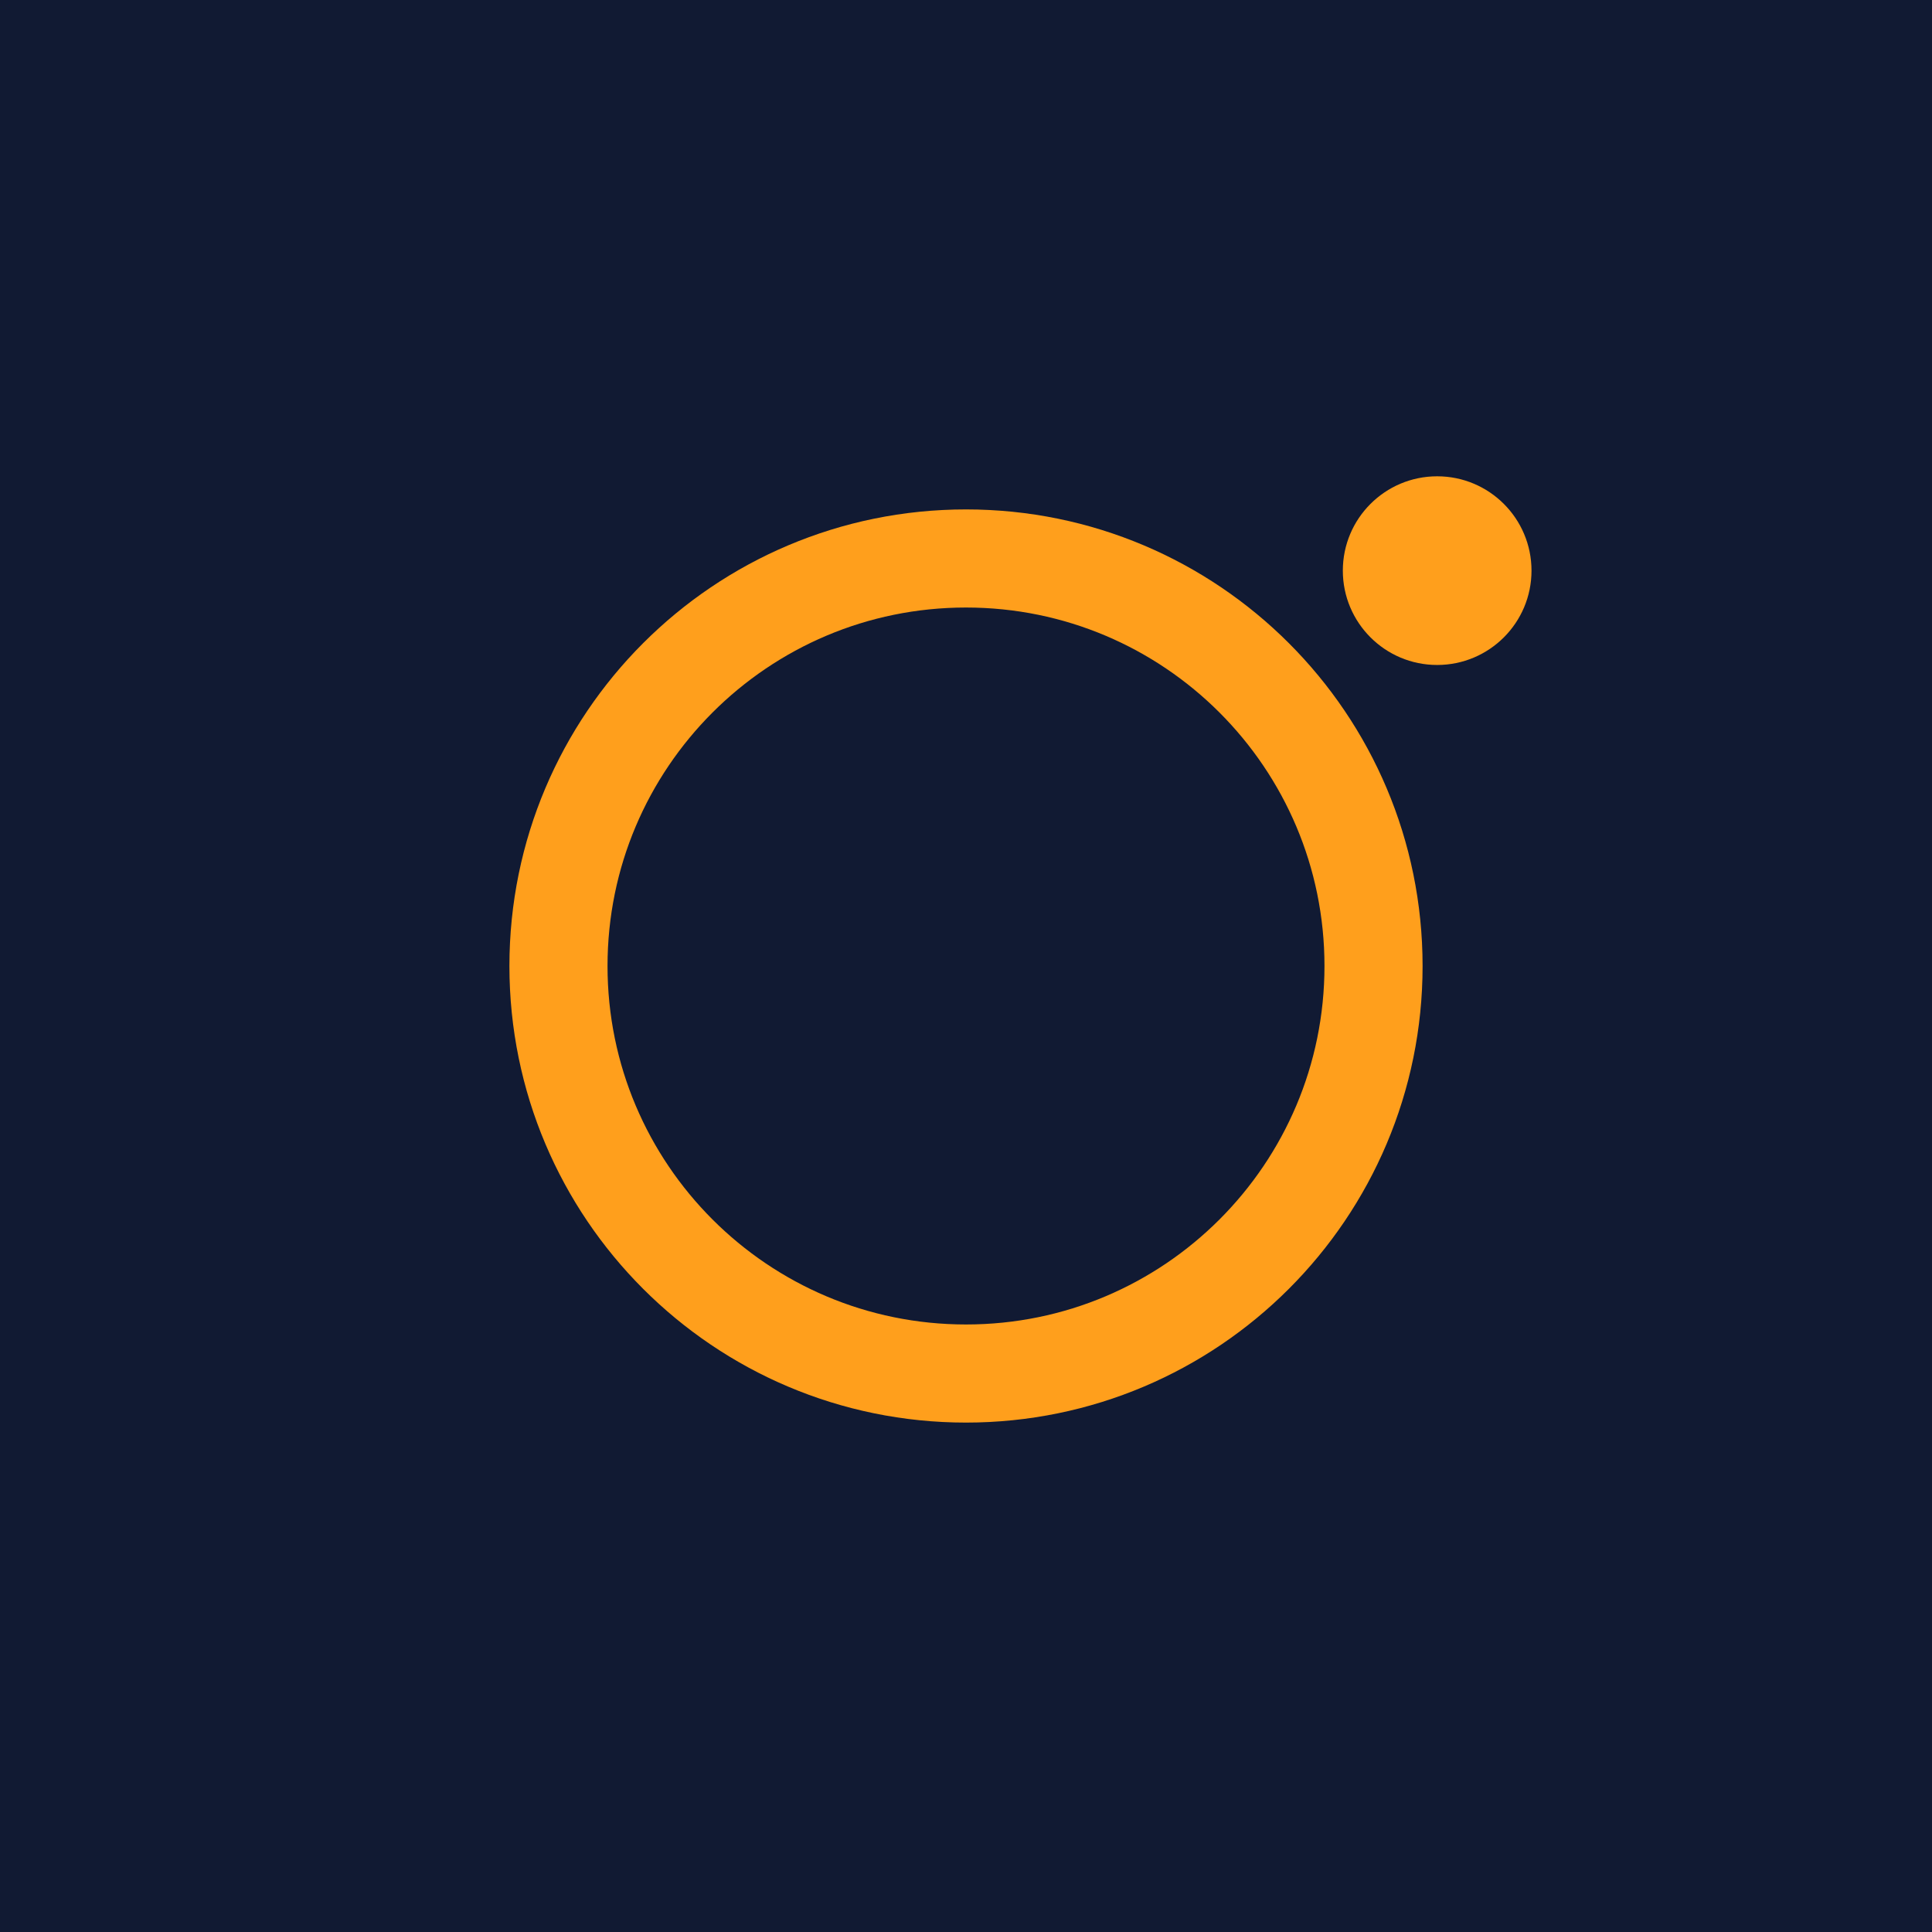
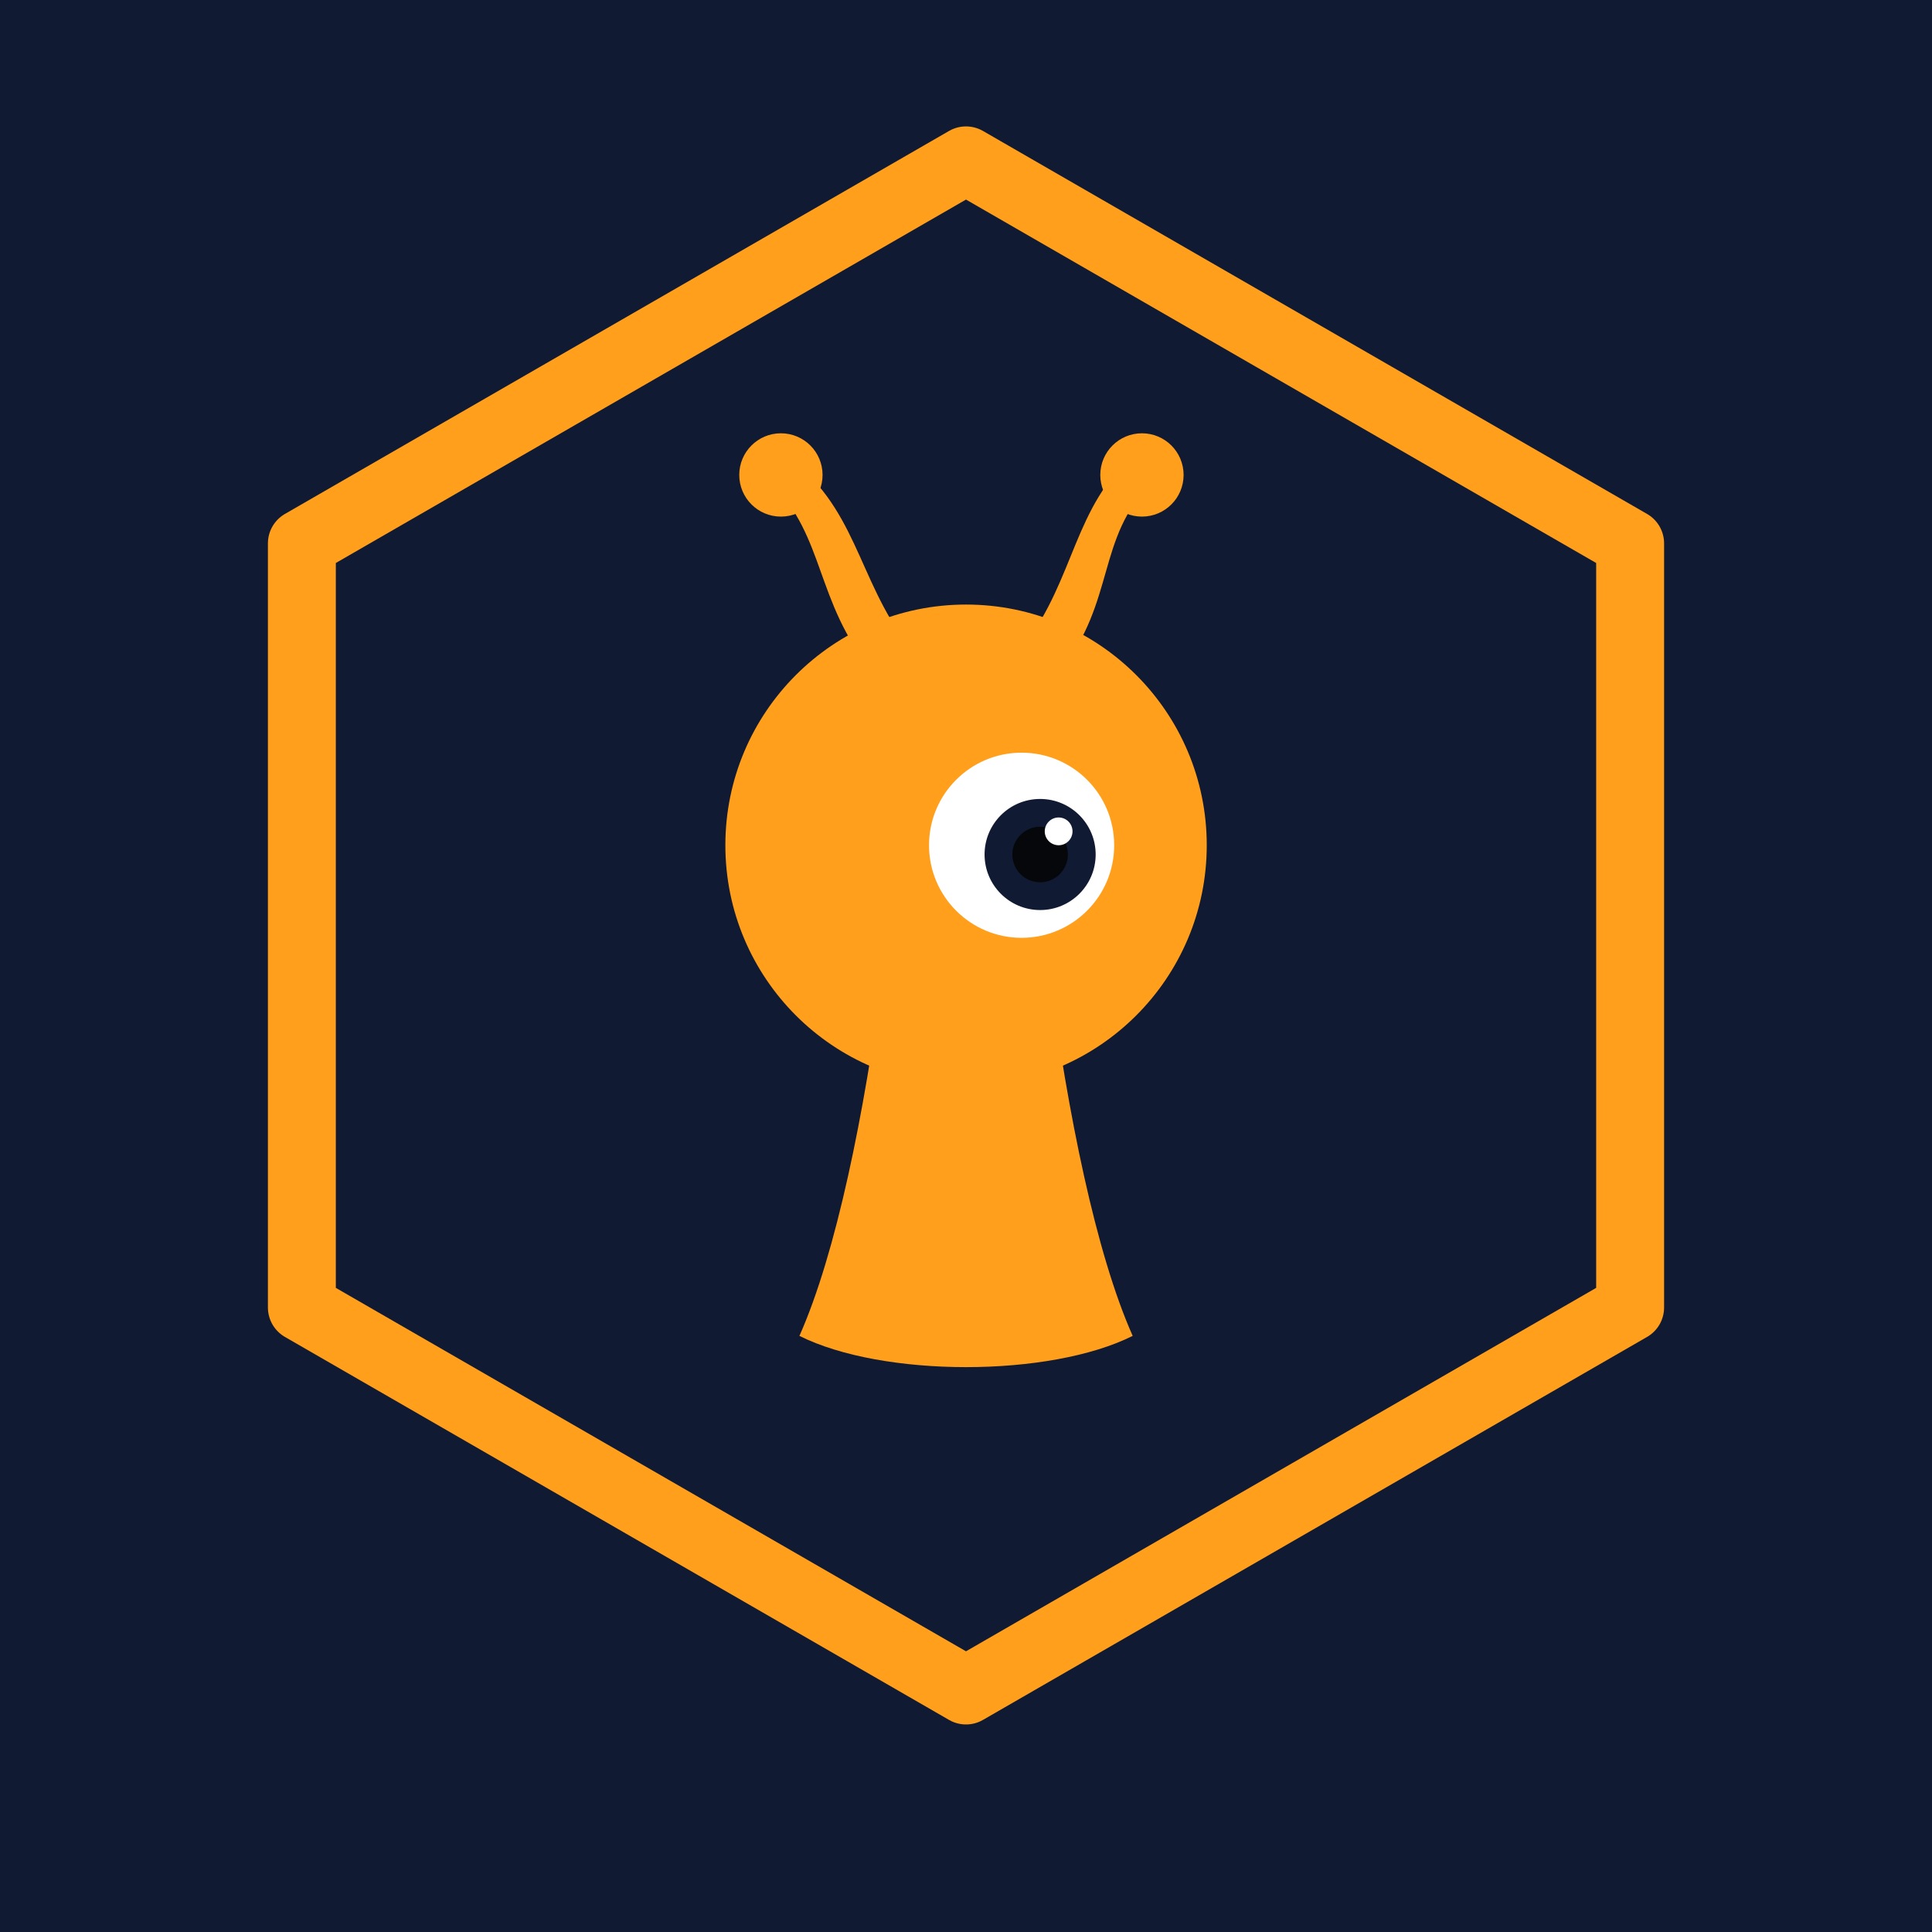
<svg xmlns="http://www.w3.org/2000/svg" viewBox="0 0 1024 1024">
  <rect width="1024" height="1024" fill="#111A33" />
-   <circle cx="512" cy="512" r="216" fill="none" stroke="#FF9F1C" stroke-width="52" />
-   <circle cx="761.73" cy="302.45" r="50" fill="#FF9F1C" />
+   <polygon points="512,85 864,288 864,693 512,896 160,693 160,288" fill="none" stroke="#FF9F1C" stroke-width="36" stroke-linejoin="round" />
+   <g transform="translate(266.7,227.2) scale(2.4533)">
+     <path d="M 82 118 C 78 148, 72 178, 64 196 C 82 205, 118 205, 136 196 C 128 178, 122 148, 118 118 Z" fill="#FF9F1C" />
+     <path d="M 82 55 C 68 40, 70 26, 60 14 L 66 10 C 78 22, 78 38, 92 52 Z" fill="#FF9F1C" />
+     <circle cx="60" cy="10" r="9" fill="#FF9F1C" />
+     <path d="M 118 55 C 132 40, 128 26, 138 14 L 132 10 C 122 22, 122 38, 108 52 Z" fill="#FF9F1C" />
+     <circle cx="138" cy="10" r="9" fill="#FF9F1C" />
+     <circle cx="100" cy="90" r="52" fill="#FF9F1C" />
+     <circle cx="112" cy="90" r="20" fill="#ffffff" />
+     <circle cx="116" cy="92" r="12" fill="#111A33" />
+     <circle cx="116" cy="92" r="6" fill="#05070a" />
+     <circle cx="120" cy="87" r="3" fill="#ffffff" />
+   </g>
</svg>
